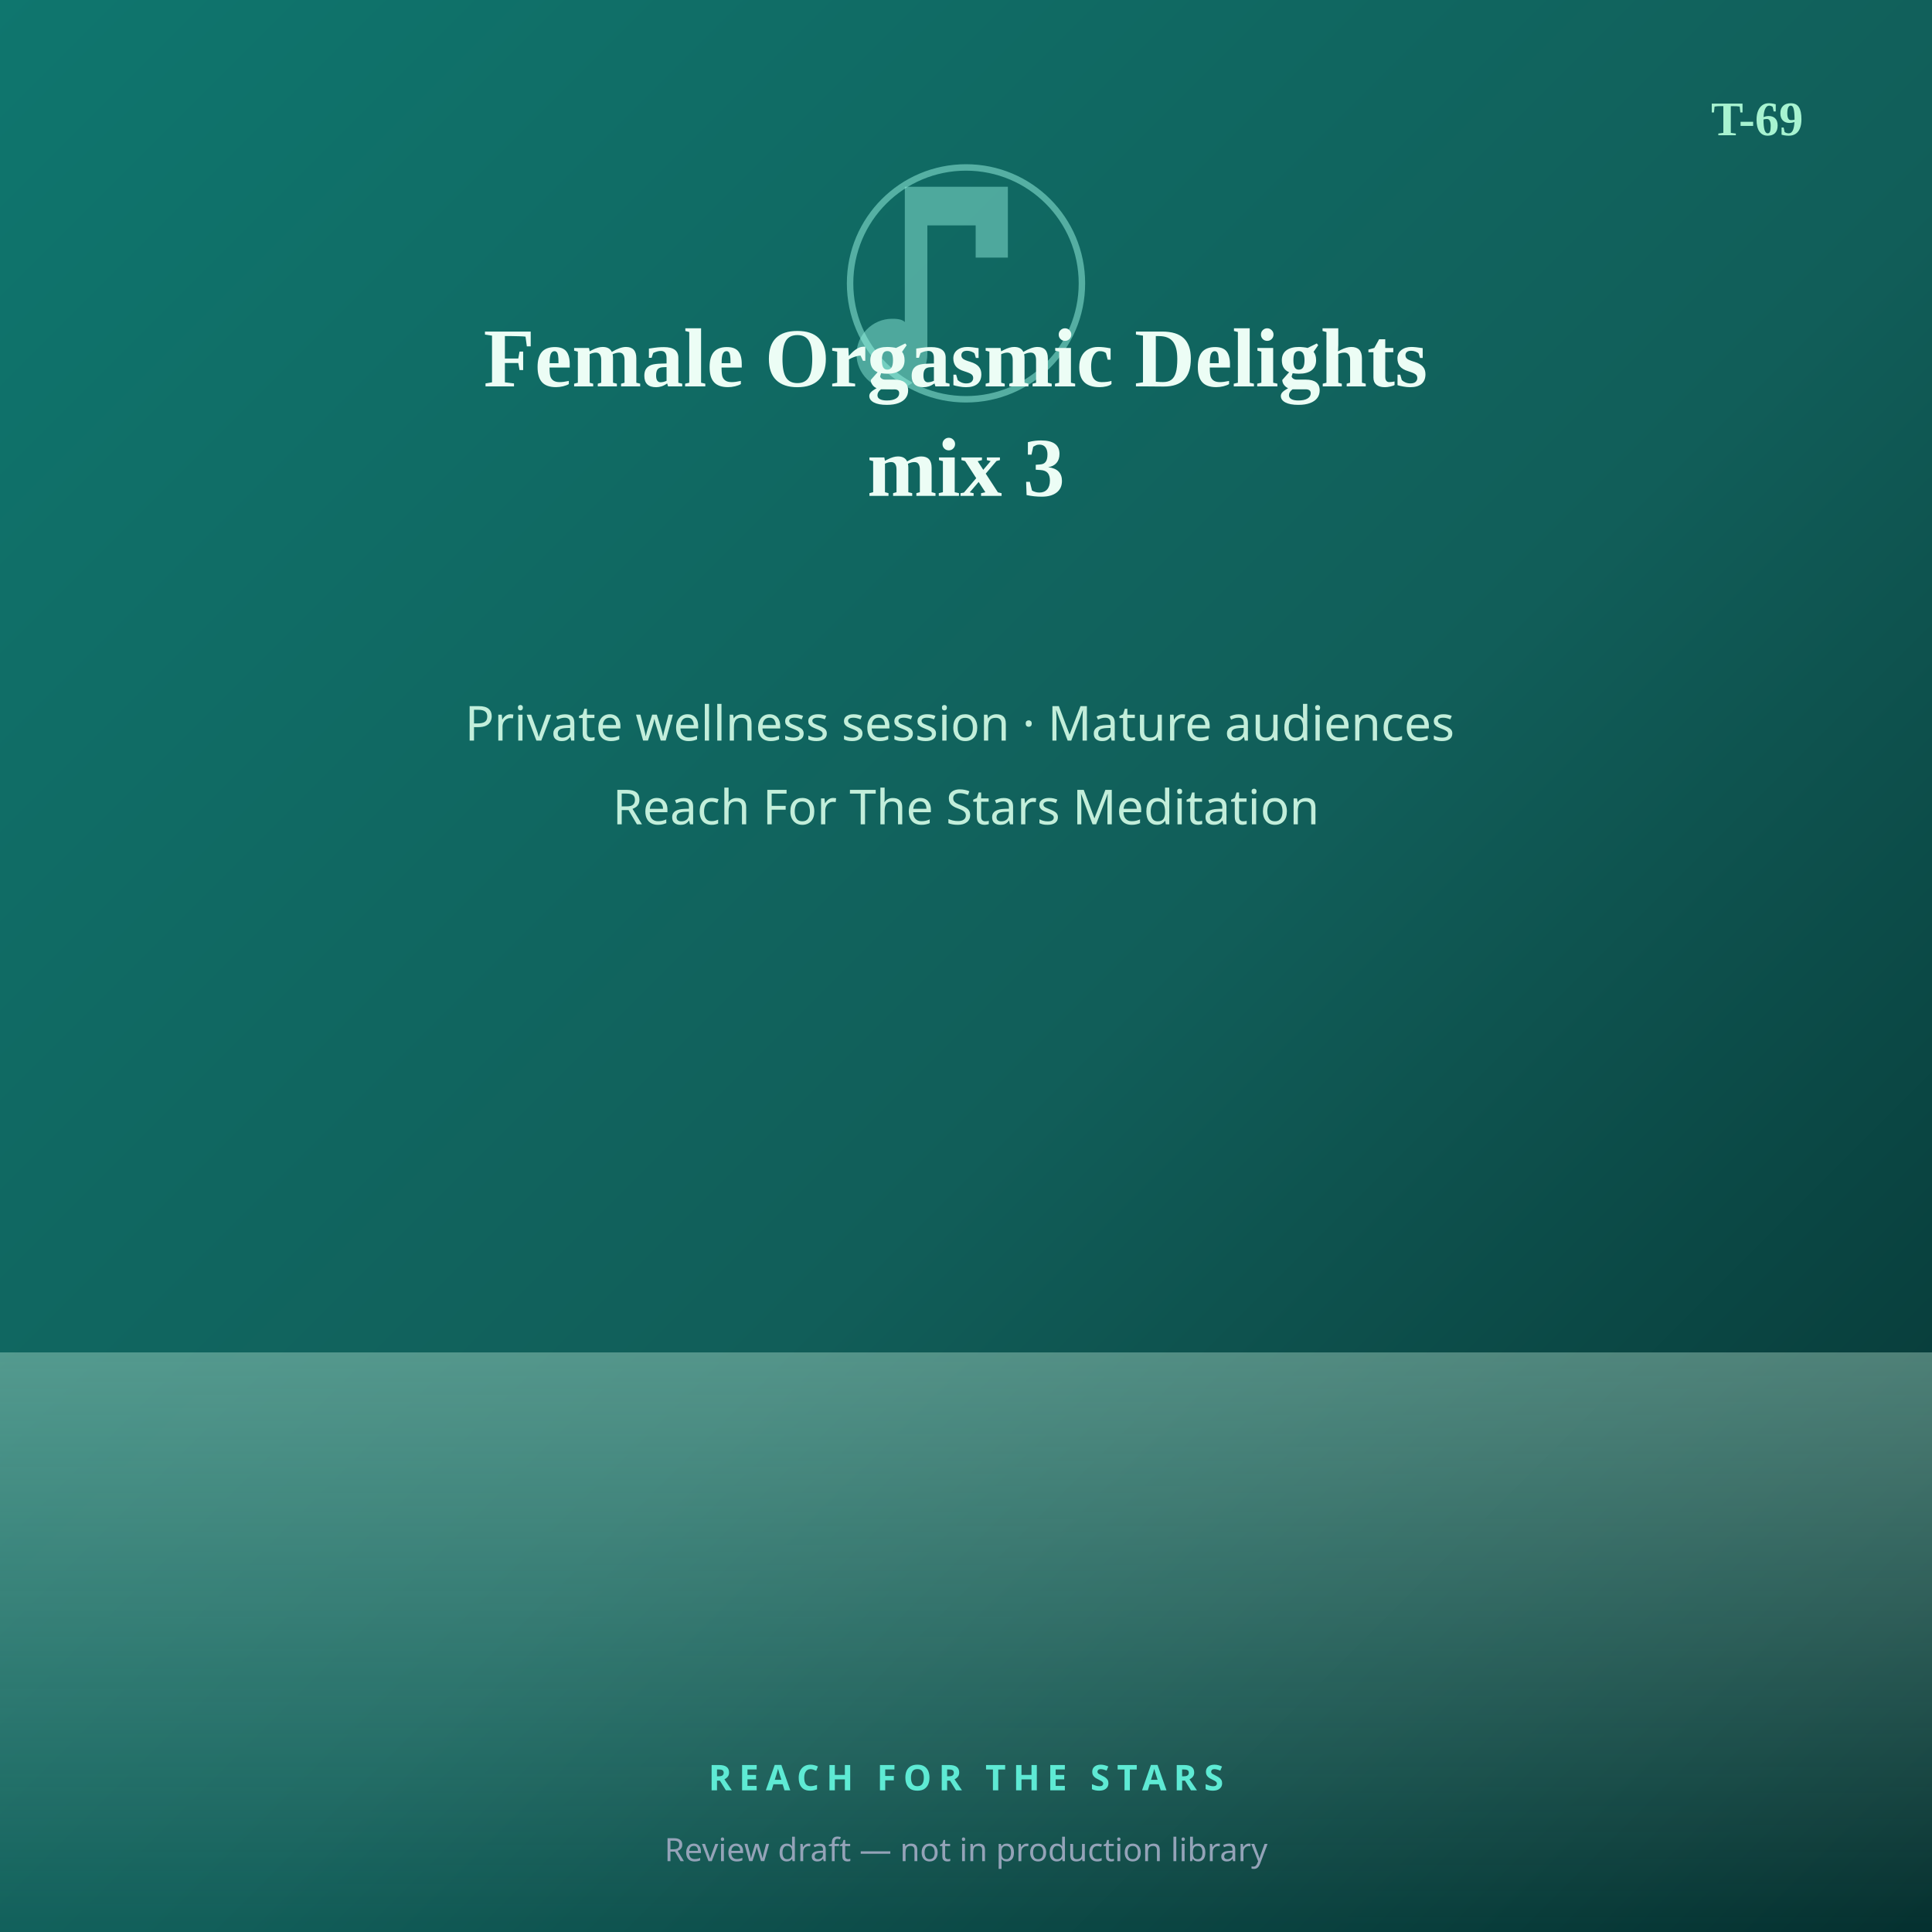
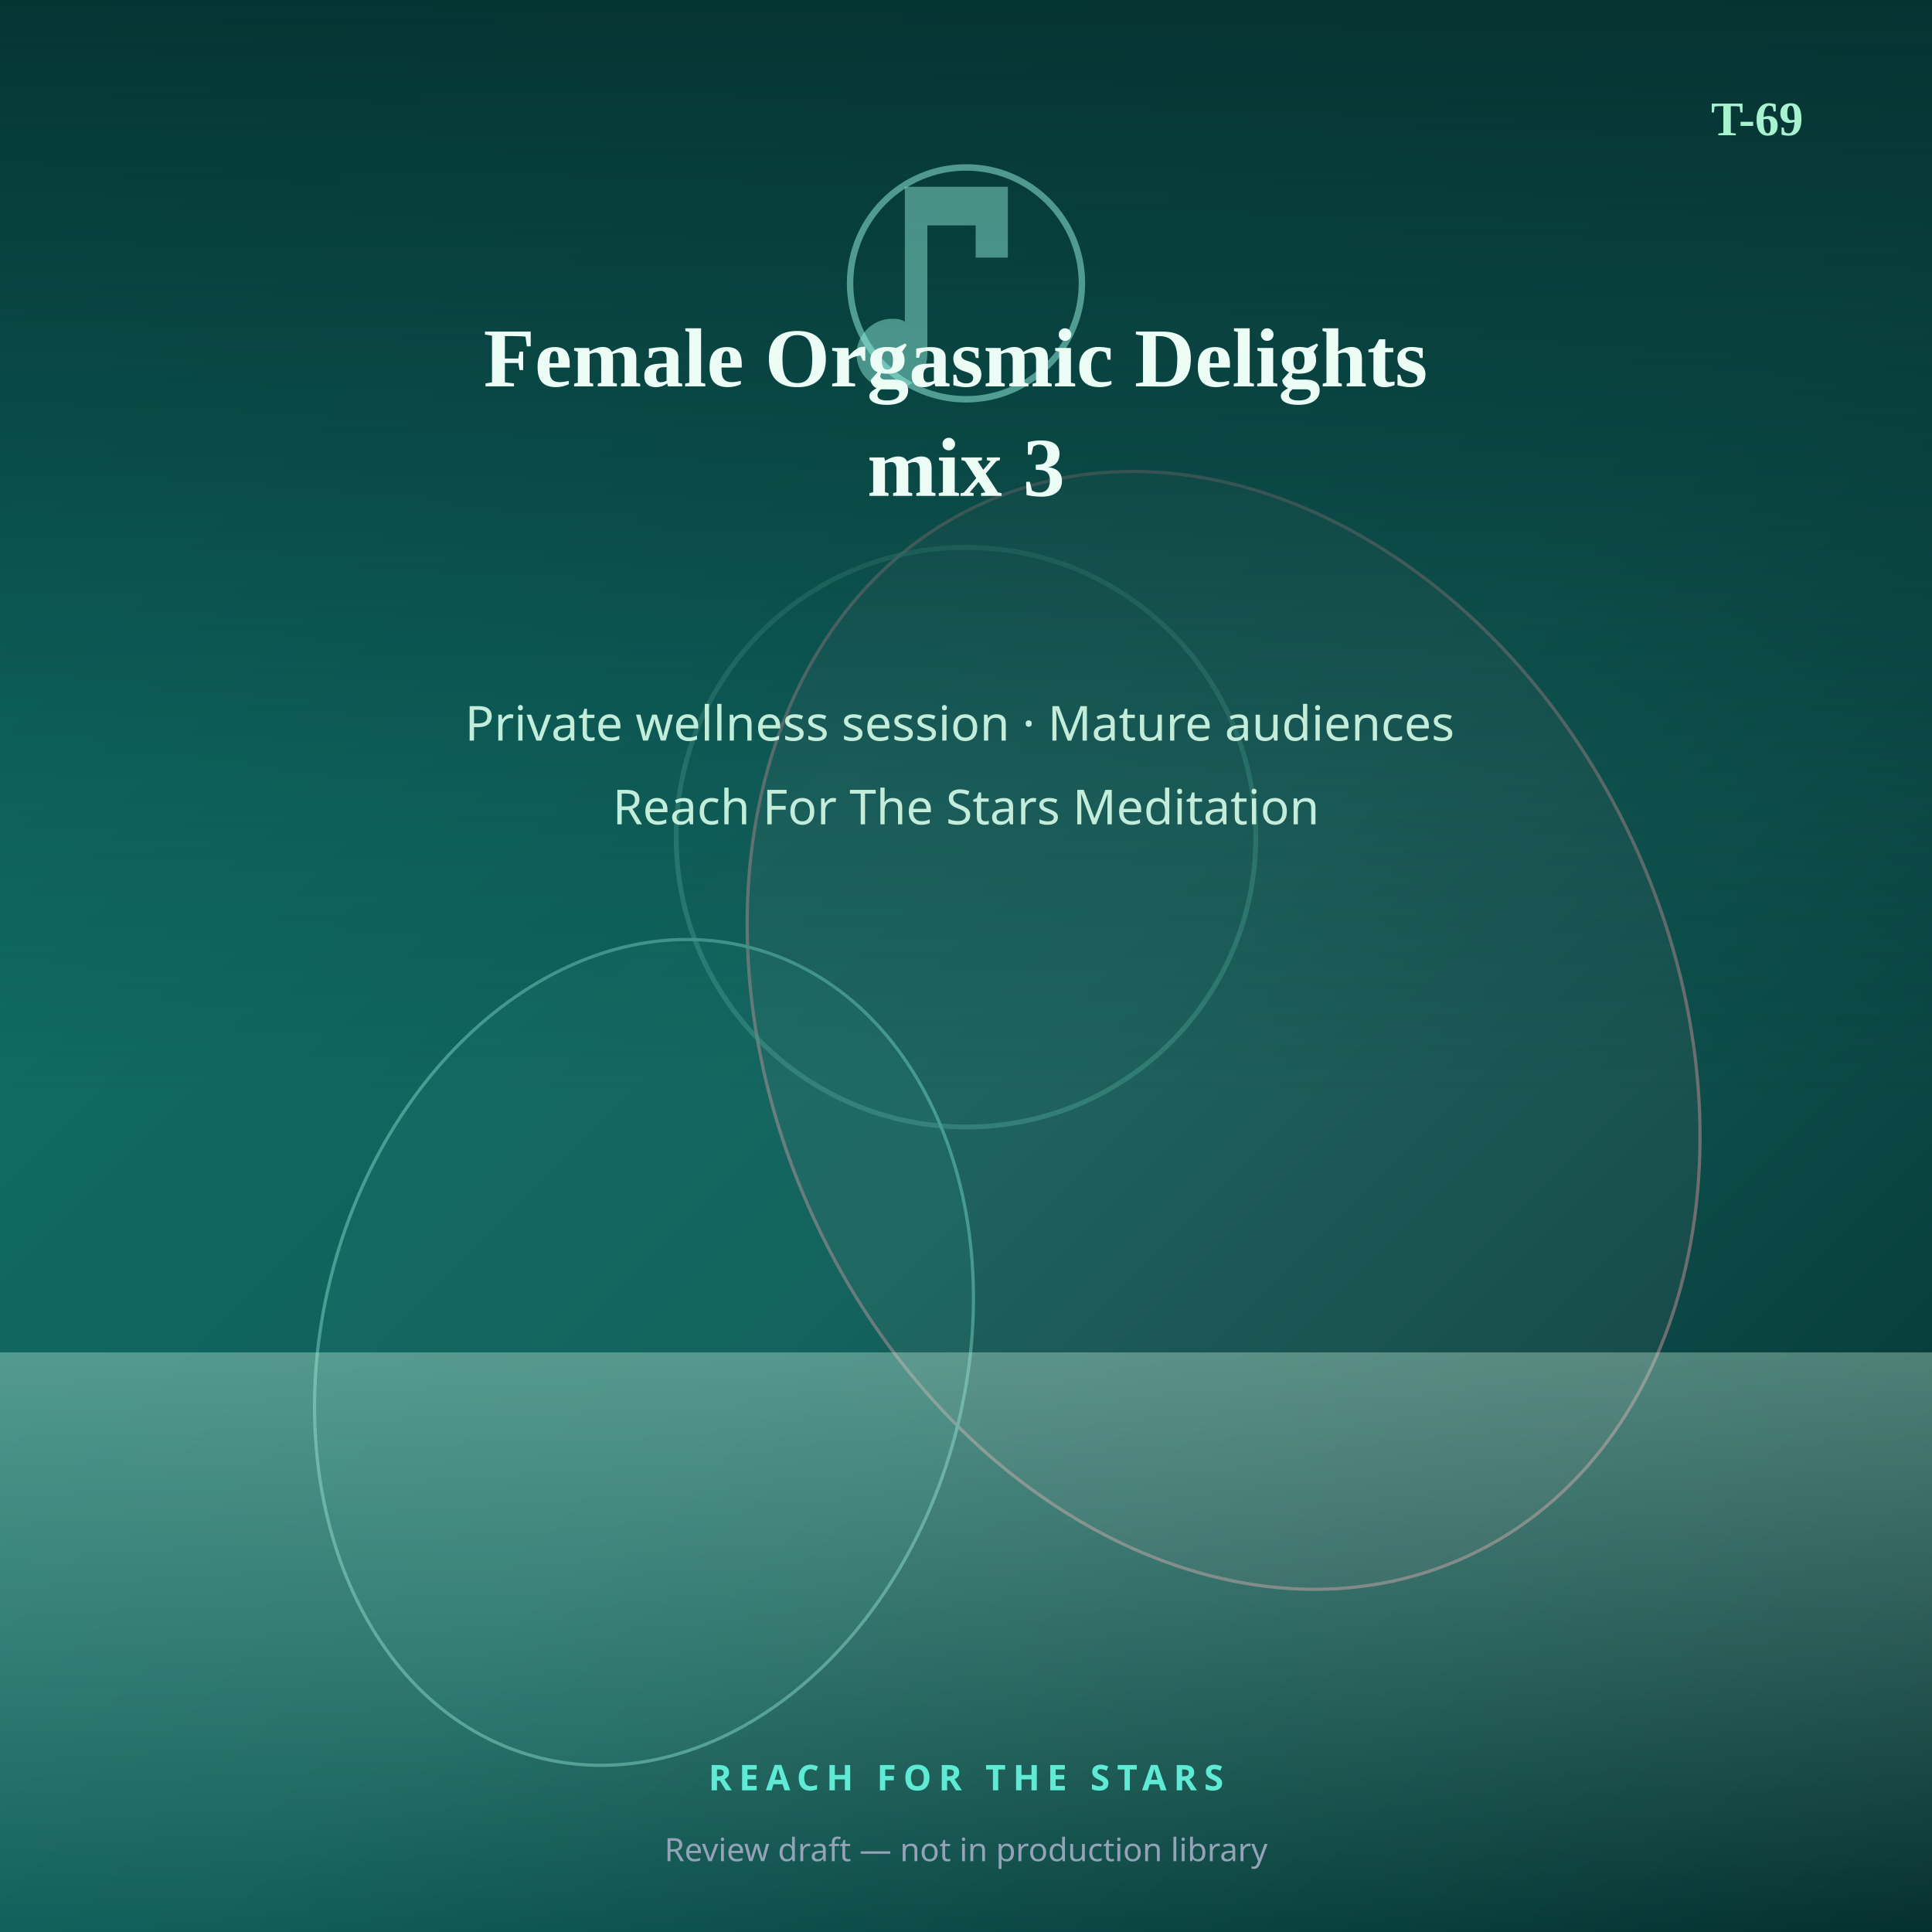
<svg xmlns="http://www.w3.org/2000/svg" width="600" height="600" viewBox="0 0 600 600">
  <defs>
    <linearGradient id="bg" x1="0%" y1="0%" x2="100%" y2="100%">
      <stop offset="0%" style="stop-color:#0f766e" />
      <stop offset="55%" style="stop-color:#115e59" />
      <stop offset="100%" style="stop-color:#042f2e" />
    </linearGradient>
    <linearGradient id="accent" x1="0%" y1="0%" x2="0%" y2="100%">
      <stop offset="0%" style="stop-color:#d1fae5;stop-opacity:0.35" />
      <stop offset="100%" style="stop-color:#d1fae5;stop-opacity:0" />
    </linearGradient>
+     <linearGradient id="textFade" x1="0" y1="0" x2="0" y2="1">
+       <stop offset="0%" style="stop-color:#042f2e;stop-opacity:0.92" />
+       <stop offset="42%" style="stop-color:#042f2e;stop-opacity:0.55" />
+       <stop offset="72%" style="stop-color:#042f2e;stop-opacity:0.2" />
+       <stop offset="100%" style="stop-color:#042f2e;stop-opacity:0" />
+     </linearGradient>
  </defs>
  <rect width="100%" height="100%" fill="url(#bg)" />
+   <g opacity="0.4">
+     <ellipse cx="380" cy="320" rx="140" ry="180" fill="#fda4af" fill-opacity="0.14" stroke="#fda4af" stroke-width="1" transform="rotate(-25 380 320)" />
+     <ellipse cx="200" cy="420" rx="100" ry="130" fill="#5eead4" fill-opacity="0.1" stroke="#99f6e4" transform="rotate(15 200 420)" />
+     <circle cx="300" cy="260" r="90" fill="none" stroke="#99f6e4" stroke-width="1.5" opacity="0.5" />
+   </g>
+   <rect x="0" y="0" width="600" height="340" fill="url(#textFade)" />
  <rect x="0" y="420" width="600" height="180" fill="url(#accent)" />
  <circle cx="300" cy="88" r="36" fill="none" stroke="#99f6e4" stroke-width="2" opacity="0.5" />
  <path d="M288 70v40c0 6-5 11-11 11s-11-5-11-11 5-11 11-11c1 0 3 0 4 1V58h32v22h-10V70h-16z" fill="#99f6e4" opacity="0.45" />
  <text x="560" y="42" text-anchor="end" fill="#a7f3d0" font-family="Georgia, 'Times New Roman', serif" font-size="15" font-weight="600">T-69</text>
  <text fill="#ecfdf5" font-family="Georgia, 'Times New Roman', serif" font-size="26" font-weight="700">
    <tspan x="300" y="120" text-anchor="middle">Female Orgasmic Delights</tspan>
    <tspan x="300" y="154" text-anchor="middle">mix 3</tspan>
  </text>
  <text fill="#d1fae5" font-family="system-ui, Segoe UI, sans-serif" font-size="15" opacity="0.92">
    <tspan x="300" y="230" text-anchor="middle">Private wellness session · Mature audiences</tspan>
    <tspan x="300" y="256" text-anchor="middle">Reach For The Stars Meditation</tspan>
  </text>
  <text x="300" y="556" text-anchor="middle" fill="#5eead4" font-family="system-ui, sans-serif" font-size="11" letter-spacing="0.2em" font-weight="600">REACH FOR THE STARS</text>
  <text x="300" y="578" text-anchor="middle" fill="#94a3b8" font-family="system-ui, sans-serif" font-size="10">Review draft — not in production library</text>
</svg>
